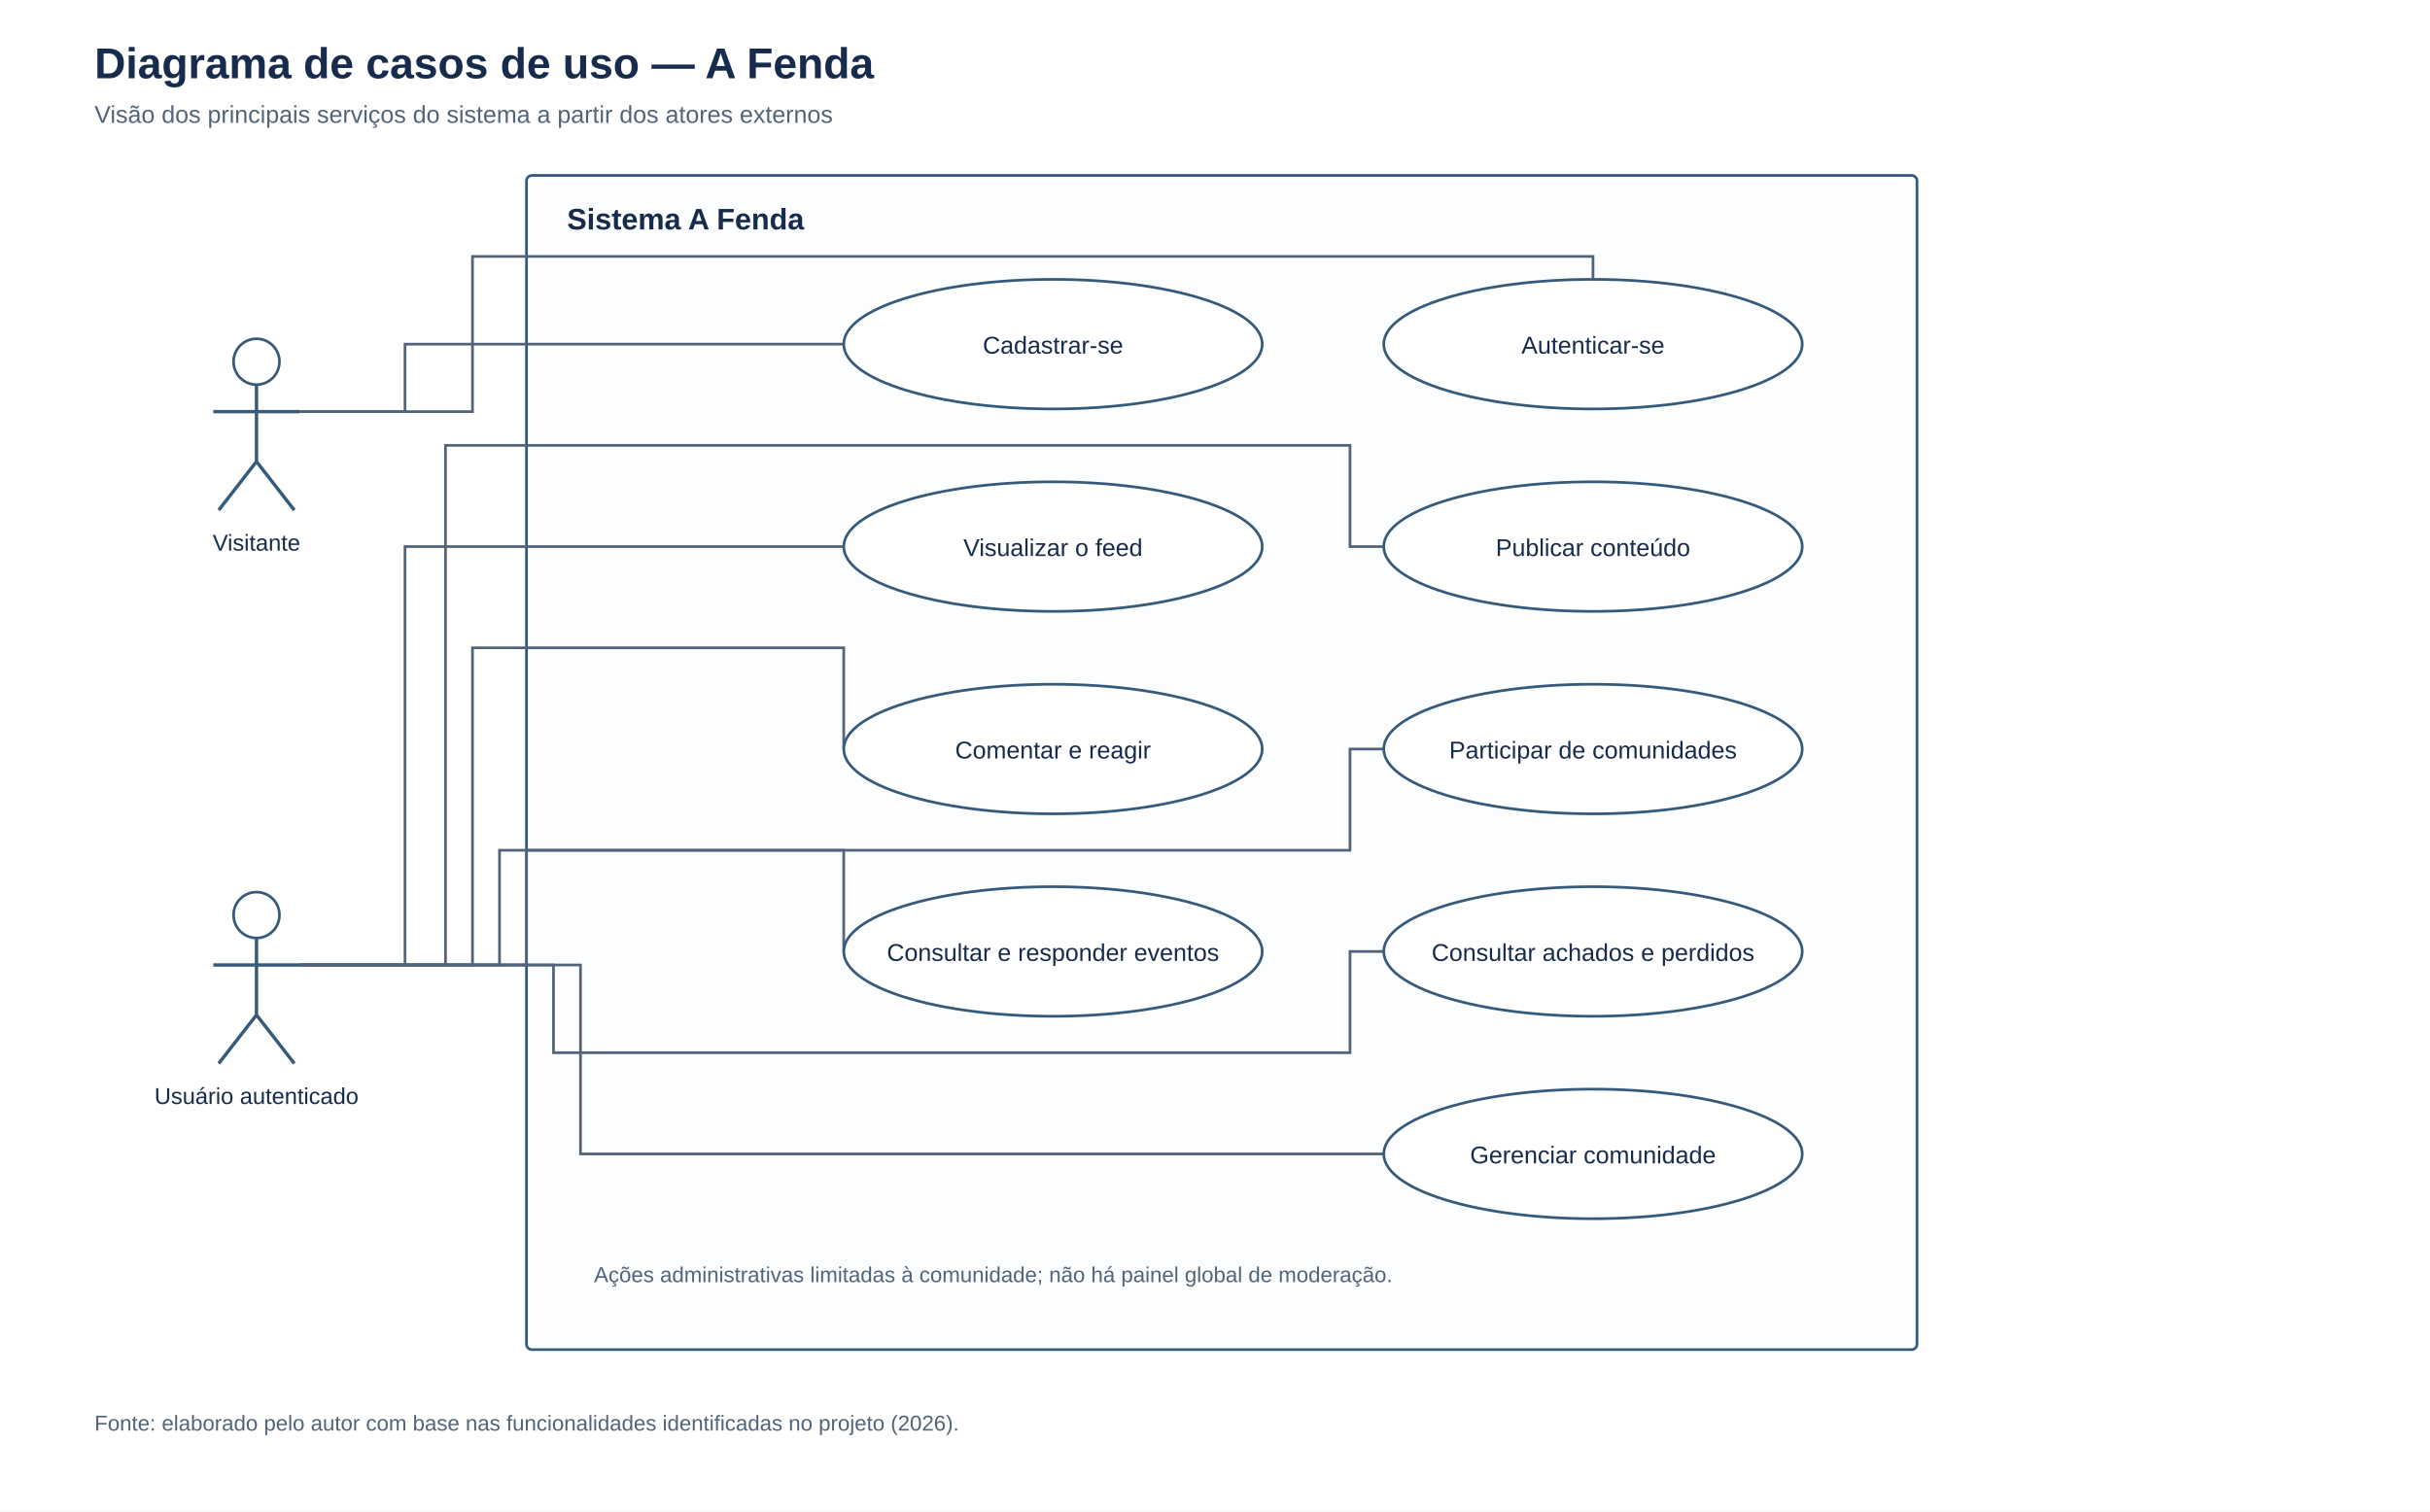
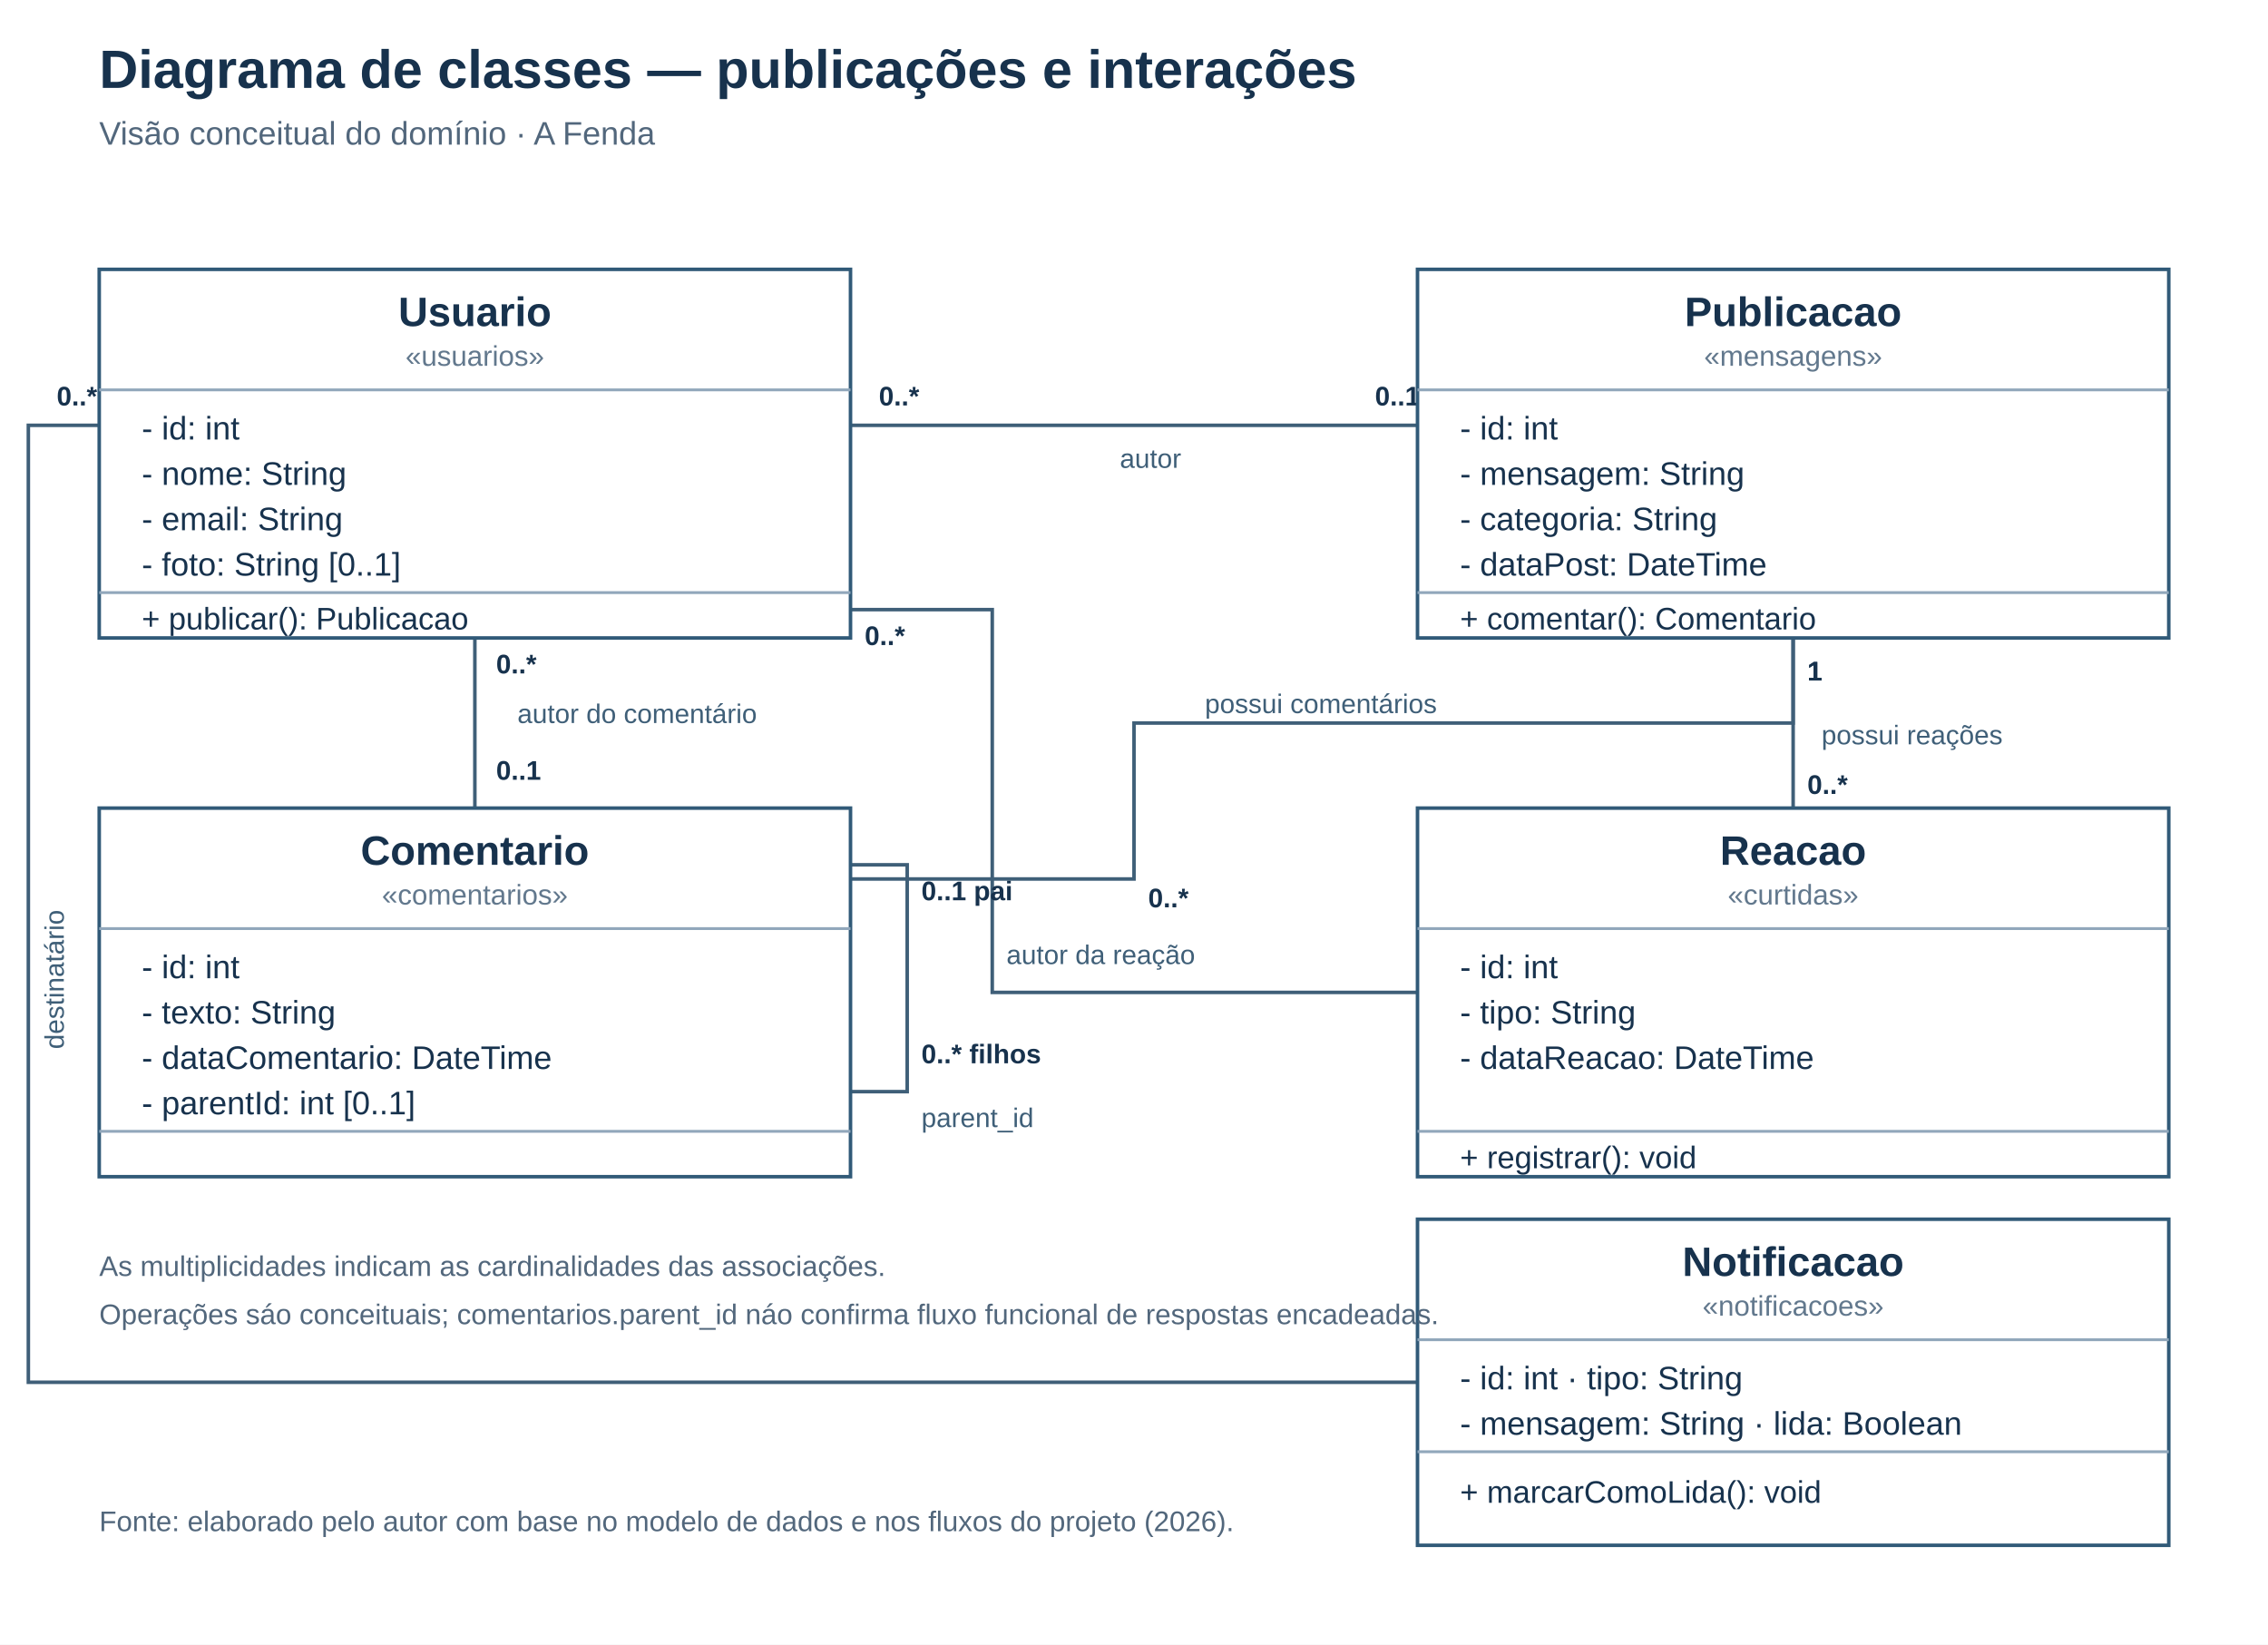
- <svg xmlns="http://www.w3.org/2000/svg" width="1800" height="1120" viewBox="0 0 1800 1120" role="img" aria-labelledby="title description">
+ <svg xmlns="http://www.w3.org/2000/svg" width="1600" height="1160" viewBox="0 0 1600 1160" role="img" aria-labelledby="title desc">
  <defs>
    <style>
-       text { font-family: Arial, Helvetica, sans-serif; fill: #172b4d; }
-       .heading { font-size: 32px; font-weight: 700; }
-       .subtitle { font-size: 18px; fill: #52647a; }
-       .boundary { fill: #fbfdff; stroke: #365a7a; stroke-width: 2; }
-       .boundary-title { font-size: 22px; font-weight: 700; }
-       .usecase { fill: #ffffff; stroke: #365a7a; stroke-width: 2; }
-       .case-label { font-size: 18px; text-anchor: middle; }
-       .actor-line { fill: none; stroke: #52647a; stroke-width: 2; }
-       .actor-label { font-size: 17px; text-anchor: middle; }
-       .note { font-size: 16px; fill: #52647a; }
+       text { font-family: Arial, Helvetica, sans-serif; fill: #17324d; }
+       .title { font-size: 38px; font-weight: 700; }
+       .subtitle { font-size: 23px; fill: #52677c; }
+       .box { fill: #fff; stroke: #315a78; stroke-width: 2.5; }
+       .name { font-size: 29px; font-weight: 700; text-anchor: middle; }
+       .stereo { font-size: 20px; fill: #62788d; text-anchor: middle; }
+       .attr { font-size: 23px; }
+       .op { font-size: 22px; }
+       .rule { stroke: #91a7bb; stroke-width: 2; }
+       .edge { fill: none; stroke: #3f5f78; stroke-width: 2.5; }
+       .mult { font-size: 19px; font-weight: 700; }
+       .role { font-size: 19px; fill: #3f5f78; }
+       .note { font-size: 20px; fill: #52677c; }
    </style>
  </defs>
-   <rect width="1800" height="1120" fill="#ffffff" />
-   <text x="70" y="58" class="heading">Diagrama de casos de uso — A Fenda</text>
-   <text x="70" y="91" class="subtitle">Visão dos principais serviços do sistema a partir dos atores externos</text>
-   <rect class="boundary" x="390" y="130" width="1030" height="870" rx="4" />
-   <text class="boundary-title" x="420" y="170">Sistema A Fenda</text>
-   <path class="actor-line" d="M222 305 H300 V255 H625" />
-   <path class="actor-line" d="M222 305 H350 V190 H1180 V207" />
-   <path class="actor-line" d="M222 715 H300 V405 H625" />
-   <path class="actor-line" d="M222 715 H330 V330 H1000 V405 H1025" />
-   <path class="actor-line" d="M222 715 H350 V480 H625 V555" />
-   <path class="actor-line" d="M222 715 H370 V630 H1000 V555 H1025" />
-   <path class="actor-line" d="M222 715 H390 V630 H625 V705" />
-   <path class="actor-line" d="M222 715 H410 V780 H1000 V705 H1025" />
-   <path class="actor-line" d="M222 715 H430 V855 H1025" />
-   <ellipse class="usecase" cx="780" cy="255" rx="155" ry="48" />
-   <text class="case-label" x="780" y="262">Cadastrar-se</text>
-   <ellipse class="usecase" cx="1180" cy="255" rx="155" ry="48" />
-   <text class="case-label" x="1180" y="262">Autenticar-se</text>
-   <ellipse class="usecase" cx="780" cy="405" rx="155" ry="48" />
-   <text class="case-label" x="780" y="412">Visualizar o feed</text>
-   <ellipse class="usecase" cx="1180" cy="405" rx="155" ry="48" />
-   <text class="case-label" x="1180" y="412">Publicar conteúdo</text>
-   <ellipse class="usecase" cx="780" cy="555" rx="155" ry="48" />
-   <text class="case-label" x="780" y="562">Comentar e reagir</text>
-   <ellipse class="usecase" cx="1180" cy="555" rx="155" ry="48" />
-   <text class="case-label" x="1180" y="562">Participar de comunidades</text>
-   <ellipse class="usecase" cx="780" cy="705" rx="155" ry="48" />
-   <text class="case-label" x="780" y="712">Consultar e responder eventos</text>
-   <ellipse class="usecase" cx="1180" cy="705" rx="155" ry="48" />
-   <text class="case-label" x="1180" y="712">Consultar achados e perdidos</text>
-   <ellipse class="usecase" cx="1180" cy="855" rx="155" ry="48" />
-   <text class="case-label" x="1180" y="862">Gerenciar comunidade</text>
-   <text class="note" x="440" y="950">Ações administrativas limitadas à comunidade; não há painel global de moderação.</text>
-   <g transform="translate(130 250)">
-     <circle cx="60" cy="18" r="17" fill="#ffffff" stroke="#365a7a" stroke-width="2" />
-     <path d="M60 35 V92 M28 55 H92 M60 92 L32 128 M60 92 L88 128" fill="none" stroke="#365a7a" stroke-width="2.5" />
-     <text class="actor-label" x="60" y="158">Visitante</text>
+   <rect width="1600" height="1160" fill="#fff" />
+   <text class="title" x="70" y="62">Diagrama de classes — publicações e interações</text>
+   <text class="subtitle" x="70" y="102">Visão conceitual do domínio · A Fenda</text>
+   <path class="edge" d="M600 300 H1000" />
+   <text class="mult" x="620" y="286">0..*</text>
+   <text class="mult" x="970" y="286">0..1</text>
+   <text class="role" x="790" y="330">autor</text>
+   <path class="edge" d="M1265 450 V510 H800 V620 H600" />
+   <text class="mult" x="1275" y="480">1</text>
+   <text class="mult" x="810" y="640">0..*</text>
+   <text class="role" x="850" y="503">possui comentários</text>
+   <path class="edge" d="M1265 450 V570" />
+   <text class="mult" x="1275" y="480">1</text>
+   <text class="mult" x="1275" y="560">0..*</text>
+   <text class="role" x="1285" y="525">possui reações</text>
+   <path class="edge" d="M600 430 H700 V700 H1000" />
+   <text class="mult" x="610" y="455">0..*</text>
+   <text class="mult" x="1005" y="690">1</text>
+   <text class="role" x="710" y="680">autor da reação</text>
+   <path class="edge" d="M335 450 V570" />
+   <text class="mult" x="350" y="475">0..*</text>
+   <text class="mult" x="350" y="550">0..1</text>
+   <text class="role" x="365" y="510">autor do comentário</text>
+   <path class="edge" d="M600 610 H640 V770 H600" />
+   <text class="mult" x="650" y="635">0..1 pai</text>
+   <text class="mult" x="650" y="750">0..* filhos</text>
+   <text class="role" x="650" y="795">parent_id</text>
+   <path class="edge" d="M70 300 H20 V975 H1000" />
+   <text class="mult" x="40" y="286">0..*</text>
+   <text class="mult" x="1005" y="965">1</text>
+   <text class="role" transform="translate(45 740) rotate(-90)">destinatário</text>
+   <g>
+     <rect class="box" x="70" y="190" width="530" height="260" />
+     <text class="name" x="335" y="230">Usuario</text>
+     <text class="stereo" x="335" y="258">«usuarios»</text>
+     <line class="rule" x1="70" y1="275" x2="600" y2="275" />
+     <text class="attr" x="100" y="310">- id: int</text>
+     <text class="attr" x="100" y="342">- nome: String</text>
+     <text class="attr" x="100" y="374">- email: String</text>
+     <text class="attr" x="100" y="406">- foto: String [0..1]</text>
+     <line class="rule" x1="70" y1="418" x2="600" y2="418" />
+     <text class="op" x="100" y="444">+ publicar(): Publicacao</text>
  </g>
-   <g transform="translate(130 660)">
-     <circle cx="60" cy="18" r="17" fill="#ffffff" stroke="#365a7a" stroke-width="2" />
-     <path d="M60 35 V92 M28 55 H92 M60 92 L32 128 M60 92 L88 128" fill="none" stroke="#365a7a" stroke-width="2.5" />
-     <text class="actor-label" x="60" y="158">Usuário autenticado</text>
+   <g>
+     <rect class="box" x="1000" y="190" width="530" height="260" />
+     <text class="name" x="1265" y="230">Publicacao</text>
+     <text class="stereo" x="1265" y="258">«mensagens»</text>
+     <line class="rule" x1="1000" y1="275" x2="1530" y2="275" />
+     <text class="attr" x="1030" y="310">- id: int</text>
+     <text class="attr" x="1030" y="342">- mensagem: String</text>
+     <text class="attr" x="1030" y="374">- categoria: String</text>
+     <text class="attr" x="1030" y="406">- dataPost: DateTime</text>
+     <line class="rule" x1="1000" y1="418" x2="1530" y2="418" />
+     <text class="op" x="1030" y="444">+ comentar(): Comentario</text>
  </g>
-   <text class="note" x="70" y="1060">Fonte: elaborado pelo autor com base nas funcionalidades identificadas no projeto (2026).</text>
+   <g>
+     <rect class="box" x="70" y="570" width="530" height="260" />
+     <text class="name" x="335" y="610">Comentario</text>
+     <text class="stereo" x="335" y="638">«comentarios»</text>
+     <line class="rule" x1="70" y1="655" x2="600" y2="655" />
+     <text class="attr" x="100" y="690">- id: int</text>
+     <text class="attr" x="100" y="722">- texto: String</text>
+     <text class="attr" x="100" y="754">- dataComentario: DateTime</text>
+     <text class="attr" x="100" y="786">- parentId: int [0..1]</text>
+     <line class="rule" x1="70" y1="798" x2="600" y2="798" />
+   </g>
+   <g>
+     <rect class="box" x="1000" y="570" width="530" height="260" />
+     <text class="name" x="1265" y="610">Reacao</text>
+     <text class="stereo" x="1265" y="638">«curtidas»</text>
+     <line class="rule" x1="1000" y1="655" x2="1530" y2="655" />
+     <text class="attr" x="1030" y="690">- id: int</text>
+     <text class="attr" x="1030" y="722">- tipo: String</text>
+     <text class="attr" x="1030" y="754">- dataReacao: DateTime</text>
+     <line class="rule" x1="1000" y1="798" x2="1530" y2="798" />
+     <text class="op" x="1030" y="824">+ registrar(): void</text>
+   </g>
+   <g>
+     <rect class="box" x="1000" y="860" width="530" height="230" />
+     <text class="name" x="1265" y="900">Notificacao</text>
+     <text class="stereo" x="1265" y="928">«notificacoes»</text>
+     <line class="rule" x1="1000" y1="945" x2="1530" y2="945" />
+     <text class="attr" x="1030" y="980">- id: int · tipo: String</text>
+     <text class="attr" x="1030" y="1012">- mensagem: String · lida: Boolean</text>
+     <line class="rule" x1="1000" y1="1024" x2="1530" y2="1024" />
+     <text class="op" x="1030" y="1060">+ marcarComoLida(): void</text>
+   </g>
+   <text class="note" x="70" y="900">As multiplicidades indicam as cardinalidades das associações.</text>
+   <text class="note" x="70" y="934">Operações sáo conceituais; comentarios.parent_id náo confirma fluxo funcional de respostas encadeadas.</text>
+   <text class="note" x="70" y="1080">Fonte: elaborado pelo autor com base no modelo de dados e nos fluxos do projeto (2026).</text>
</svg>
